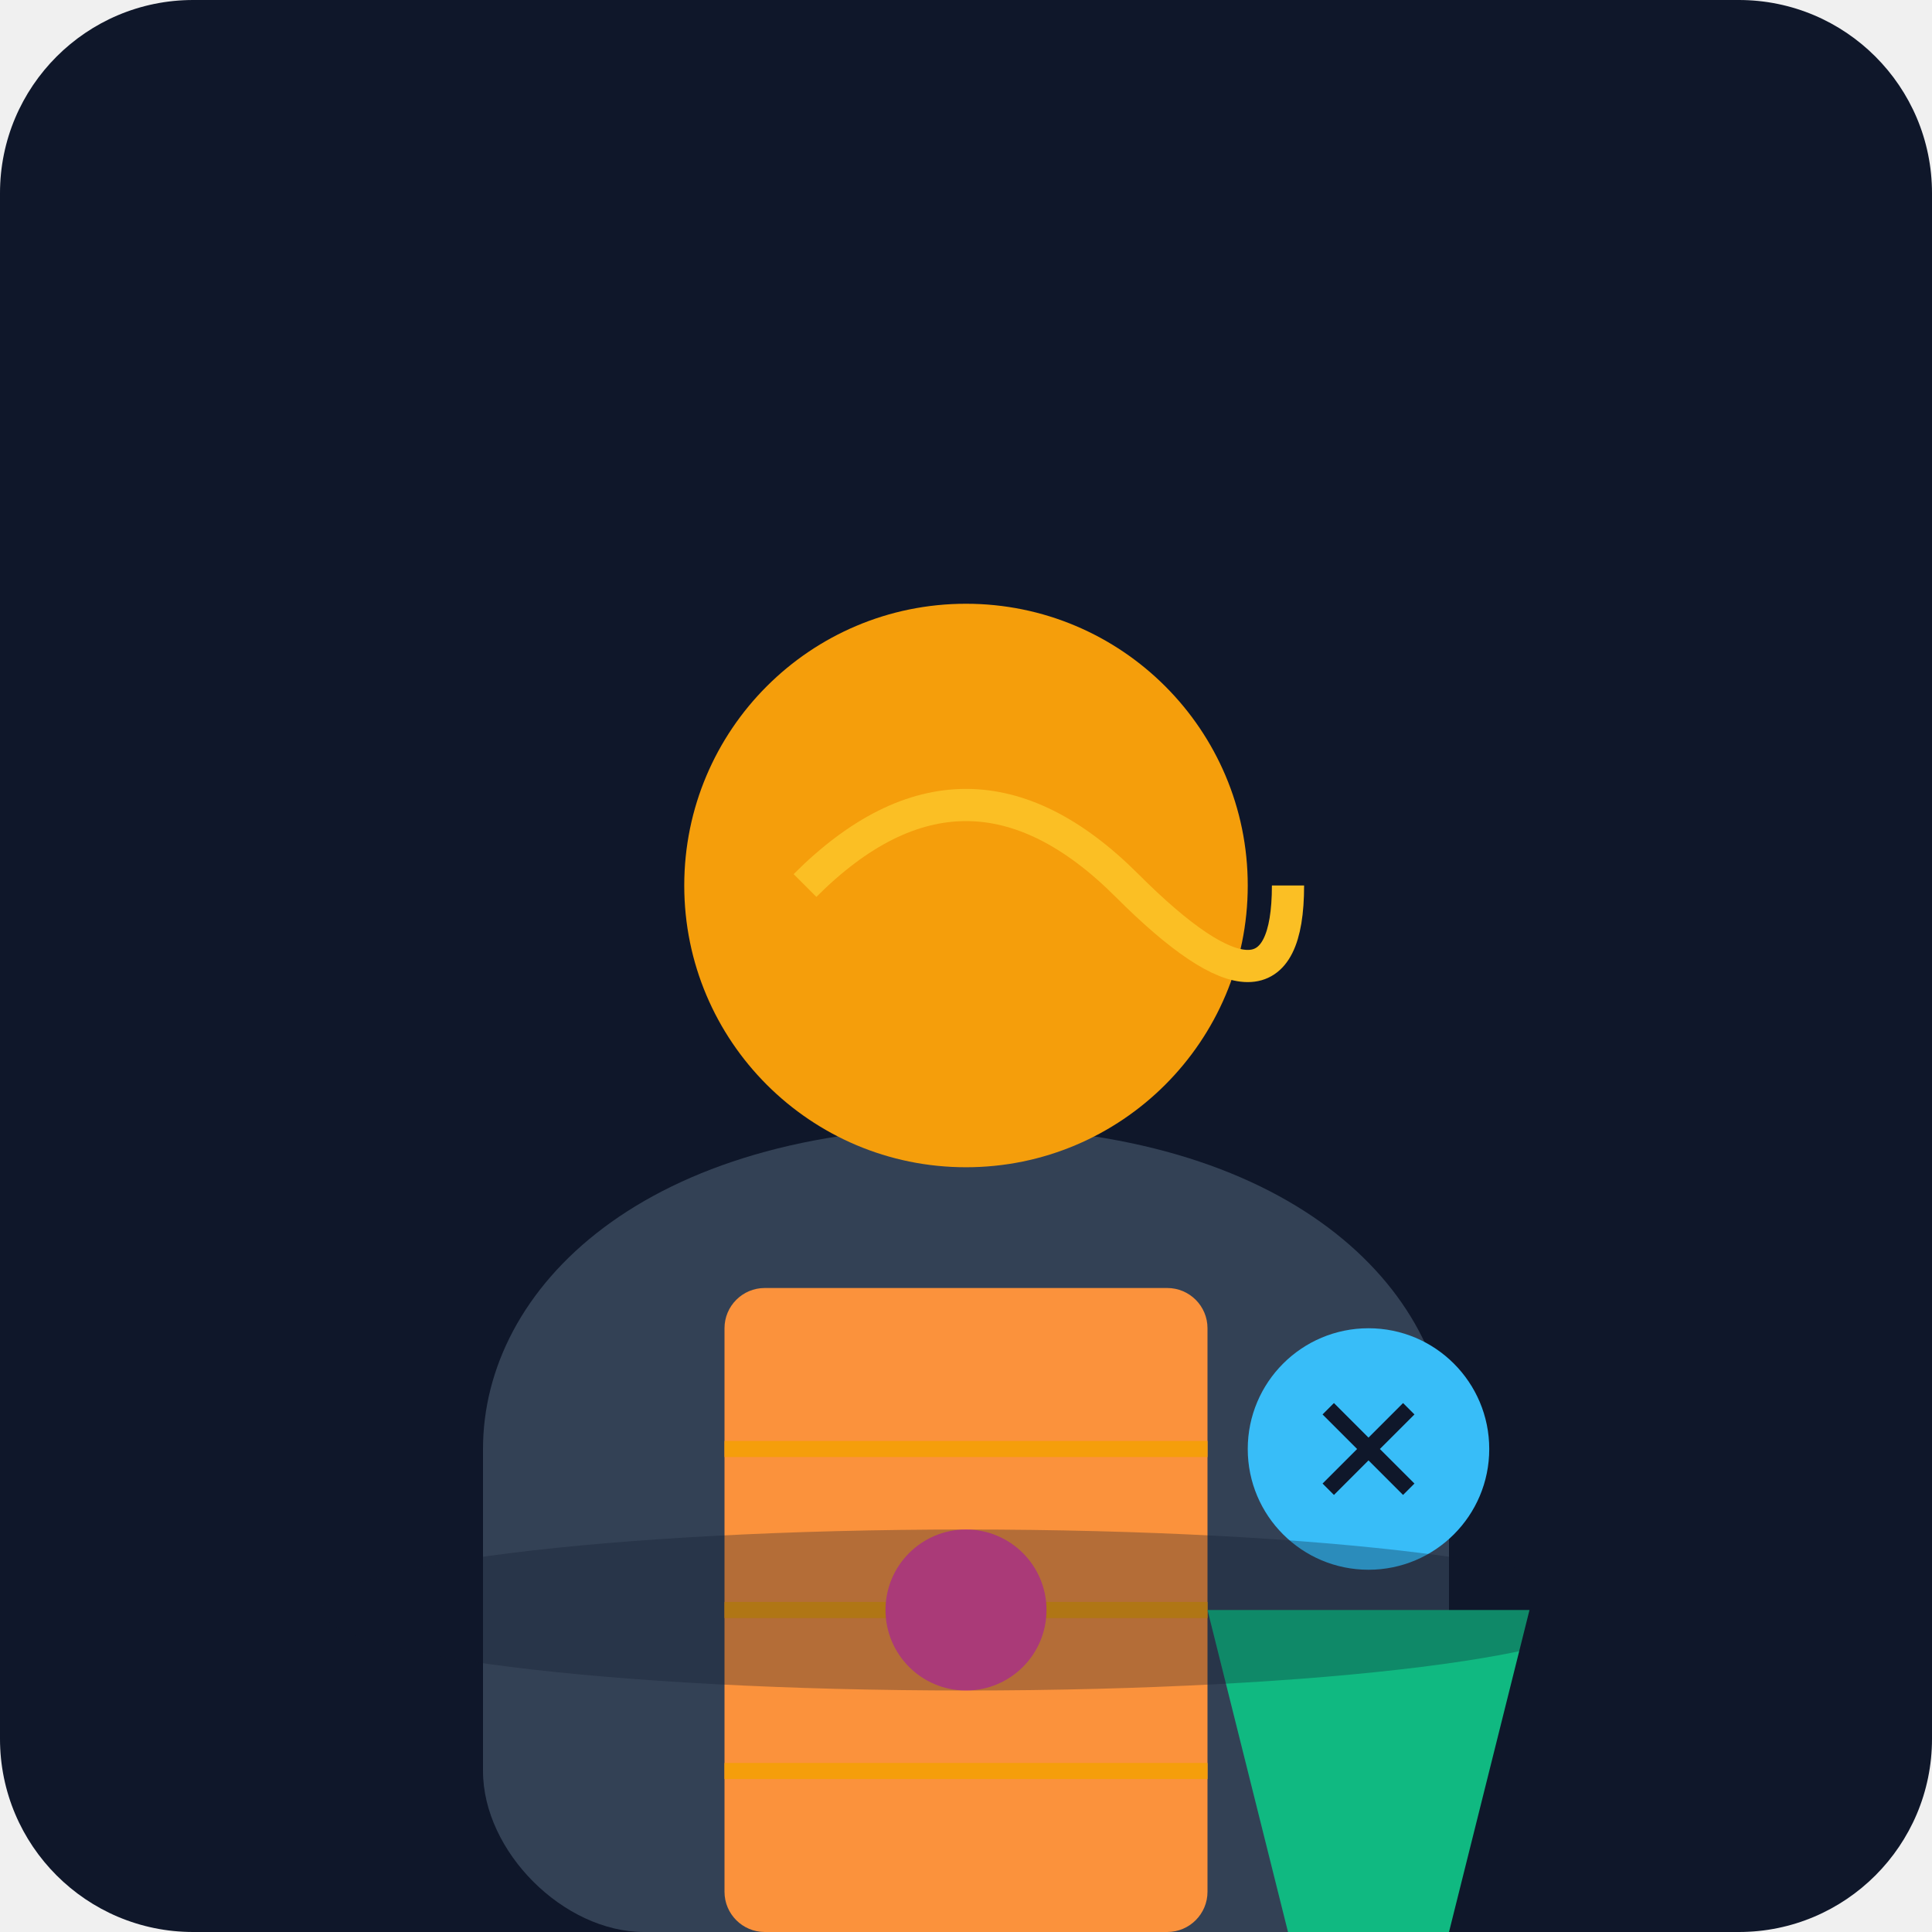
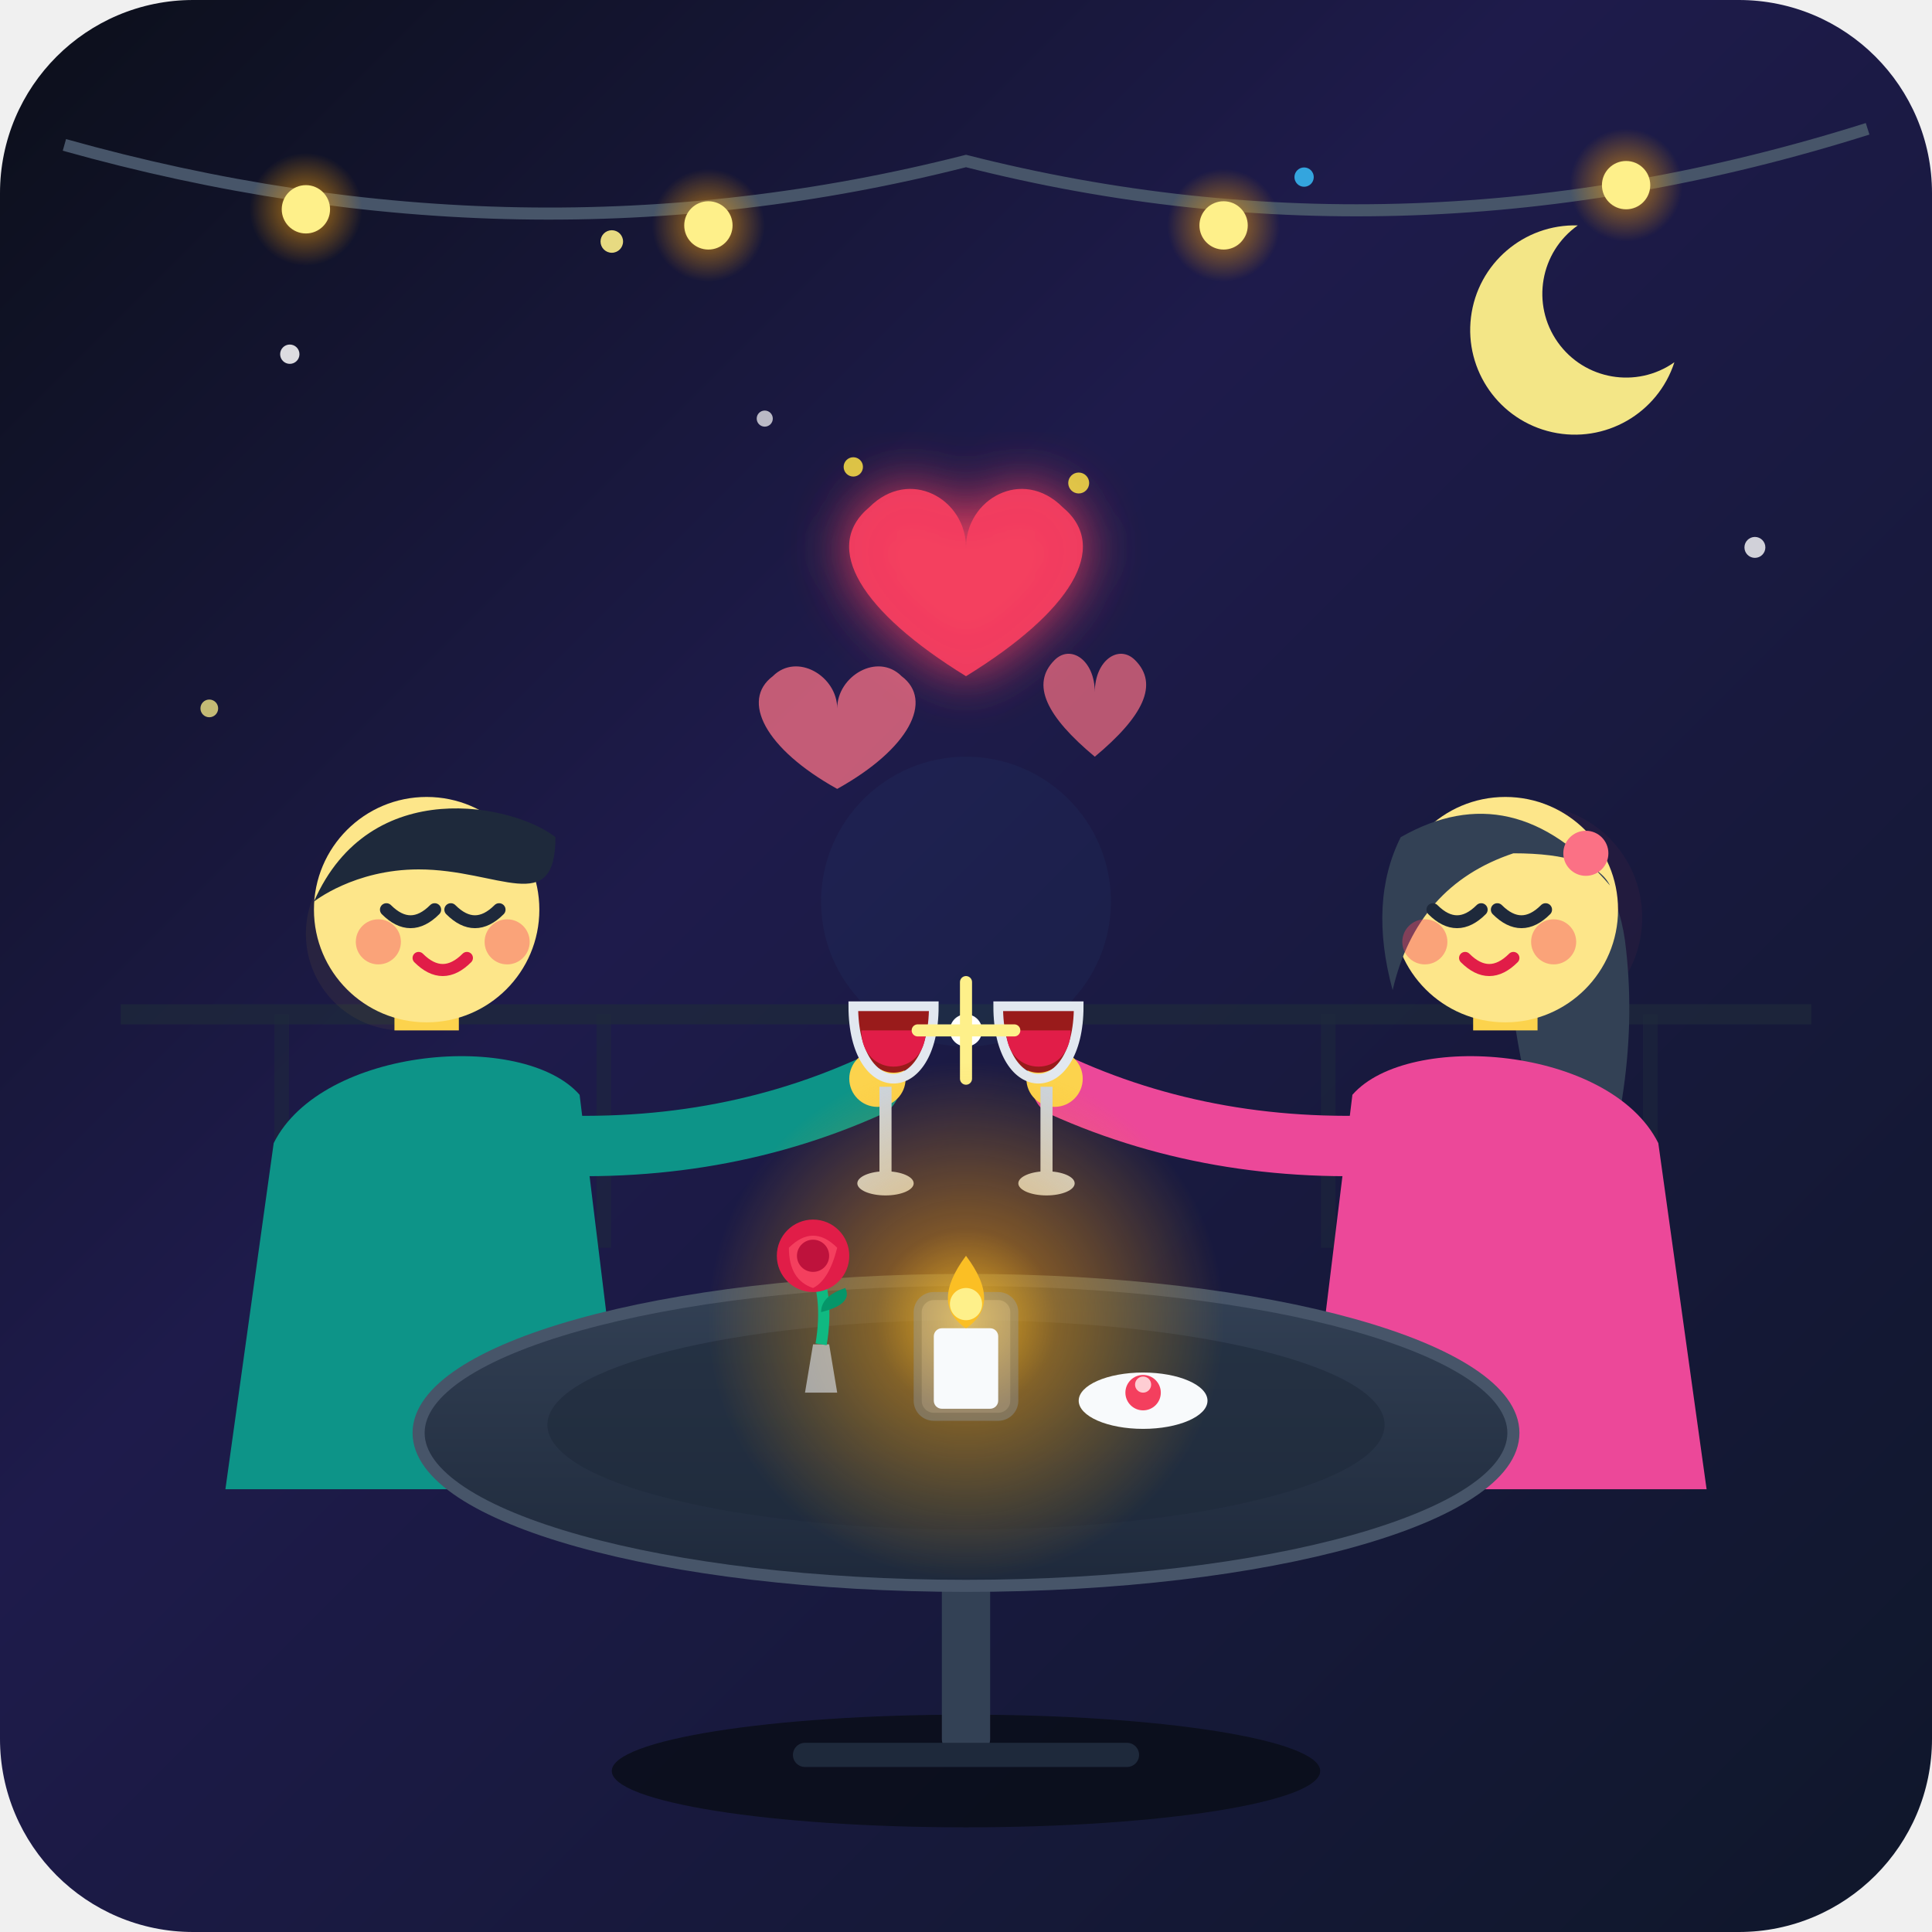
<svg xmlns="http://www.w3.org/2000/svg" viewBox="0 0 240 240">
  <defs>
-     <linearGradient id="bgGrad" x1="0" y1="0" x2="0" y2="240">
-       <stop offset="0%" stop-color="#0f172a" />
+     <linearGradient id="bgGrad" x1="0%" y1="0%" x2="100%" y2="100%">
+       <stop offset="0%" stop-color="#0b0f19" />
+       <stop offset="40%" stop-color="#1e1b4b" />
+       <stop offset="100%" stop-color="#0f172a" />
+     </linearGradient>
+     <radialGradient id="candleGlow" cx="50%" cy="50%" r="50%">
+       <stop offset="0%" stop-color="#fbbf24" stop-opacity="0.9" />
+       <stop offset="35%" stop-color="#f59e0b" stop-opacity="0.45" />
+       <stop offset="100%" stop-color="#f59e0b" stop-opacity="0" />
+     </radialGradient>
+     <radialGradient id="lightGlow" cx="50%" cy="50%" r="50%">
+       <stop offset="0%" stop-color="#fef08a" stop-opacity="1" />
+       <stop offset="45%" stop-color="#f59e0b" stop-opacity="0.4" />
+       <stop offset="100%" stop-color="#f59e0b" stop-opacity="0" />
+     </radialGradient>
+     <linearGradient id="tableGrad" x1="0%" y1="0%" x2="0%" y2="100%">
+       <stop offset="0%" stop-color="#334155" />
      <stop offset="100%" stop-color="#1e293b" />
    </linearGradient>
+     <filter id="heartGlow" x="-30%" y="-30%" width="160%" height="160%">
+       <feGaussianBlur stdDeviation="3.5" result="blur" />
+       <feComposite in="SourceGraphic" in2="blur" operator="over" />
+     </filter>
  </defs>
  <rect width="240" height="240" rx="24" fill="url(#bgGrad)" />
-   <g transform="translate(40, 60)">
-     <path d="M20 120 C20 100 40 80 80 80 S140 100 140 120 L140 160 C140 170 130 180 120 180 L40 180 C30 180 20 170 20 160 Z" fill="#334155" />
-     <circle cx="80" cy="50" r="35" fill="#f59e0b" />
-     <path d="M60 50 Q80 30 100 50 T120 50" stroke="#fbbf24" stroke-width="4" fill="none" />
-     <rect x="50" y="100" width="60" height="80" rx="5" fill="#fb923c" />
-     <path d="M50 120 L110 120 M50 140 L110 140 M50 160 L110 160" stroke="#f59e0b" stroke-width="2" />
-     <circle cx="80" cy="140" r="10" fill="#ec4899" />
+   <path d="M 196 28 A 13 13 0 1 0 208 45 A 10 10 0 1 1 196 28 Z" fill="#fef08a" opacity="0.95" />
+   <circle cx="36" cy="44" r="1.2" fill="#ffffff" opacity="0.85" />
+   <circle cx="76" cy="30" r="1.4" fill="#fef08a" opacity="0.9" />
+   <circle cx="162" cy="22" r="1.2" fill="#38bdf8" opacity="0.85" />
+   <circle cx="218" cy="68" r="1.3" fill="#ffffff" opacity="0.8" />
+   <circle cx="26" cy="88" r="1.1" fill="#fef08a" opacity="0.75" />
+   <circle cx="95" cy="52" r="1" fill="#ffffff" opacity="0.7" />
+   <line x1="15" y1="126" x2="225" y2="126" stroke="#1e293b" stroke-width="2.5" opacity="0.7" />
+   <line x1="35" y1="126" x2="35" y2="155" stroke="#1e293b" stroke-width="1.8" opacity="0.5" />
+   <line x1="75" y1="126" x2="75" y2="155" stroke="#1e293b" stroke-width="1.8" opacity="0.5" />
+   <line x1="165" y1="126" x2="165" y2="155" stroke="#1e293b" stroke-width="1.8" opacity="0.5" />
+   <line x1="205" y1="126" x2="205" y2="155" stroke="#1e293b" stroke-width="1.8" opacity="0.5" />
+   <circle cx="50" cy="116" r="12" fill="#fbbf24" opacity="0.06" />
+   <circle cx="190" cy="114" r="14" fill="#f43f5e" opacity="0.05" />
+   <circle cx="120" cy="112" r="18" fill="#38bdf8" opacity="0.04" />
+   <path d="M 8 18 Q 65 34 120 20 Q 175 34 232 16" fill="none" stroke="#475569" stroke-width="1.5" />
+   <circle cx="38" cy="26" r="7" fill="url(#lightGlow)" />
+   <circle cx="38" cy="26" r="3" fill="#fef08a" />
+   <circle cx="88" cy="28" r="7" fill="url(#lightGlow)" />
+   <circle cx="88" cy="28" r="3" fill="#fef08a" />
+   <circle cx="152" cy="28" r="7" fill="url(#lightGlow)" />
+   <circle cx="152" cy="28" r="3" fill="#fef08a" />
+   <circle cx="202" cy="23" r="7" fill="url(#lightGlow)" />
+   <circle cx="202" cy="23" r="3" fill="#fef08a" />
+   <g filter="url(#heartGlow)">
+     <path d="M 120 68 C 120 62 113 58 108 63 C 102 68 107 76 120 84 C 133 76 138 68 132 63 C 127 58 120 62 120 68 Z" fill="#f43f5e" opacity="0.95" />
  </g>
-   <g transform="translate(140, 100)">
-     <path d="M10 100 L50 100 L40 140 L20 140 Z" fill="#10b981" />
-     <circle cx="30" cy="80" r="15" fill="#38bdf8" />
-     <path d="M25 75 L35 85 M35 75 L25 85" stroke="#0f172a" stroke-width="2" />
+   <path d="M 104 88 C 104 84 99 81 96 84 C 92 87 95 93 104 98 C 113 93 116 87 112 84 C 109 81 104 84 104 88 Z" fill="#fb7185" opacity="0.75" />
+   <path d="M 136 86 C 136 82 133 80 131 82 C 128 85 130 89 136 94 C 142 89 144 85 141 82 C 139 80 136 82 136 86 Z" fill="#fb7185" opacity="0.7" />
+   <circle cx="106" cy="58" r="1.2" fill="#fde047" opacity="0.85" />
+   <circle cx="134" cy="60" r="1.3" fill="#fde047" opacity="0.85" />
+   <g id="boy-dating">
+     <path d="M 34 142 C 40 130 65 128 72 136 L 78 185 L 28 185 Z" fill="#0d9488" />
+     <rect x="49" y="118" width="8" height="10" fill="#fcd34d" />
+     <circle cx="53" cy="113" r="14" fill="#fde68a" />
+     <path d="M 39 112 C 46 96 64 100 69 104 C 69 114 62 108 52 108 C 44 108 39 112 39 112 Z" fill="#1e293b" />
+     <path d="M 48 113 Q 51 116 54 113" fill="none" stroke="#1e293b" stroke-width="1.6" stroke-linecap="round" />
+     <path d="M 56 113 Q 59 116 62 113" fill="none" stroke="#1e293b" stroke-width="1.6" stroke-linecap="round" />
+     <path d="M 52 119 Q 55 122 58 119" fill="none" stroke="#e11d48" stroke-width="1.5" stroke-linecap="round" />
+     <circle cx="47" cy="117" r="2.8" fill="#f43f5e" opacity="0.4" />
+     <circle cx="63" cy="117" r="2.8" fill="#f43f5e" opacity="0.4" />
+     <path d="M 64 142 Q 88 144 108 135" fill="none" stroke="#0d9488" stroke-width="7.5" stroke-linecap="round" />
+     <circle cx="109" cy="134" r="3.5" fill="#fcd34d" />
+     <line x1="110" y1="135" x2="110" y2="147" stroke="#cbd5e1" stroke-width="1.5" />
+     <ellipse cx="110" cy="147" rx="3.5" ry="1.5" fill="#cbd5e1" />
+     <path d="M 106 125 C 106 136 116 136 116 125 Z" fill="#991b1b" />
+     <path d="M 106 125 C 106 137 116 137 116 125 Z" fill="none" stroke="#e2e8f0" stroke-width="1.2" />
+     <path d="M 107 128 C 107 134 115 134 115 128 Z" fill="#e11d48" />
  </g>
-   <g transform="translate(20, 180)">
-     <ellipse cx="100" cy="20" rx="80" ry="10" fill="#0f172a" opacity="0.3" />
+   <g id="girl-dating">
+     <path d="M 175 110 Q 200 98 202 118 Q 204 136 196 156 Q 190 140 188 126 Z" fill="#334155" />
+     <path d="M 206 142 C 200 130 175 128 168 136 L 162 185 L 212 185 Z" fill="#ec4899" />
+     <rect x="183" y="118" width="8" height="10" fill="#fcd34d" />
+     <circle cx="187" cy="113" r="14" fill="#fde68a" />
+     <path d="M 200 110 Q 188 96 174 104 Q 170 112 173 123 Q 176 110 188 106 Q 198 106 200 110 Z" fill="#334155" />
+     <circle cx="197" cy="106" r="2.8" fill="#fb7185" />
+     <path d="M 178 113 Q 181 116 184 113" fill="none" stroke="#1e293b" stroke-width="1.6" stroke-linecap="round" />
+     <path d="M 186 113 Q 189 116 192 113" fill="none" stroke="#1e293b" stroke-width="1.6" stroke-linecap="round" />
+     <path d="M 182 119 Q 185 122 188 119" fill="none" stroke="#e11d48" stroke-width="1.5" stroke-linecap="round" />
+     <circle cx="177" cy="117" r="2.8" fill="#f43f5e" opacity="0.4" />
+     <circle cx="193" cy="117" r="2.8" fill="#f43f5e" opacity="0.4" />
+     <path d="M 176 142 Q 152 144 132 135" fill="none" stroke="#ec4899" stroke-width="7.5" stroke-linecap="round" />
+     <circle cx="131" cy="134" r="3.5" fill="#fcd34d" />
+     <line x1="130" y1="135" x2="130" y2="147" stroke="#cbd5e1" stroke-width="1.5" />
+     <ellipse cx="130" cy="147" rx="3.5" ry="1.5" fill="#cbd5e1" />
+     <path d="M 124 125 C 124 136 134 136 134 125 Z" fill="#991b1b" />
+     <path d="M 124 125 C 124 137 134 137 134 125 Z" fill="none" stroke="#e2e8f0" stroke-width="1.2" />
+     <path d="M 125 128 C 125 134 133 134 133 128 Z" fill="#e11d48" />
  </g>
+   <circle cx="120" cy="128" r="2" fill="#ffffff" />
+   <path d="M 120 122 L 120 134 M 114 128 L 126 128" stroke="#fef08a" stroke-width="1.5" stroke-linecap="round" />
+   <ellipse cx="120" cy="220" rx="44" ry="7" fill="#090d16" opacity="0.8" />
+   <rect x="117" y="178" width="6" height="40" rx="2" fill="#334155" />
+   <path d="M 100 218 L 140 218" stroke="#1e293b" stroke-width="3" stroke-linecap="round" />
+   <ellipse cx="120" cy="178" rx="68" ry="19" fill="url(#tableGrad)" stroke="#475569" stroke-width="1.5" />
+   <ellipse cx="120" cy="177" rx="52" ry="13" fill="#1e293b" opacity="0.6" />
+   <circle cx="120" cy="164" r="32" fill="url(#candleGlow)" />
+   <rect x="114" y="161" width="12" height="15" rx="2" fill="#cbd5e1" opacity="0.35" stroke="#94a3b8" stroke-width="1" />
+   <rect x="116" y="165" width="8" height="10" rx="1" fill="#f8fafc" />
+   <path d="M 120 156 C 117 160 117 163 120 165 C 123 163 123 160 120 156 Z" fill="#fbbf24" />
+   <circle cx="120" cy="162" r="2" fill="#fef08a" />
+   <g id="table-rose" transform="translate(98, 157)">
+     <path d="M 2 16 L 6 16 L 5 10 L 3 10 Z" fill="#e2e8f0" opacity="0.6" />
+     <path d="M 4 10 Q 5 4 3 0" fill="none" stroke="#10b981" stroke-width="1.4" />
+     <path d="M 4 6 Q 8 5 7 3 Q 4 4 4 6 Z" fill="#059669" />
+     <circle cx="3" cy="-1" r="4.5" fill="#e11d48" />
+     <path d="M 0 -2 Q 3 -5 6 -2 Q 5 2 3 3 Q 0 2 0 -2 Z" fill="#f43f5e" />
+     <circle cx="3" cy="-1" r="2" fill="#be123c" />
+   </g>
+   <ellipse cx="142" cy="174" rx="8" ry="3.5" fill="#f8fafc" />
+   <circle cx="142" cy="173" r="2.2" fill="#f43f5e" />
+   <circle cx="142" cy="172" r="1" fill="#fecdd3" />
</svg>
